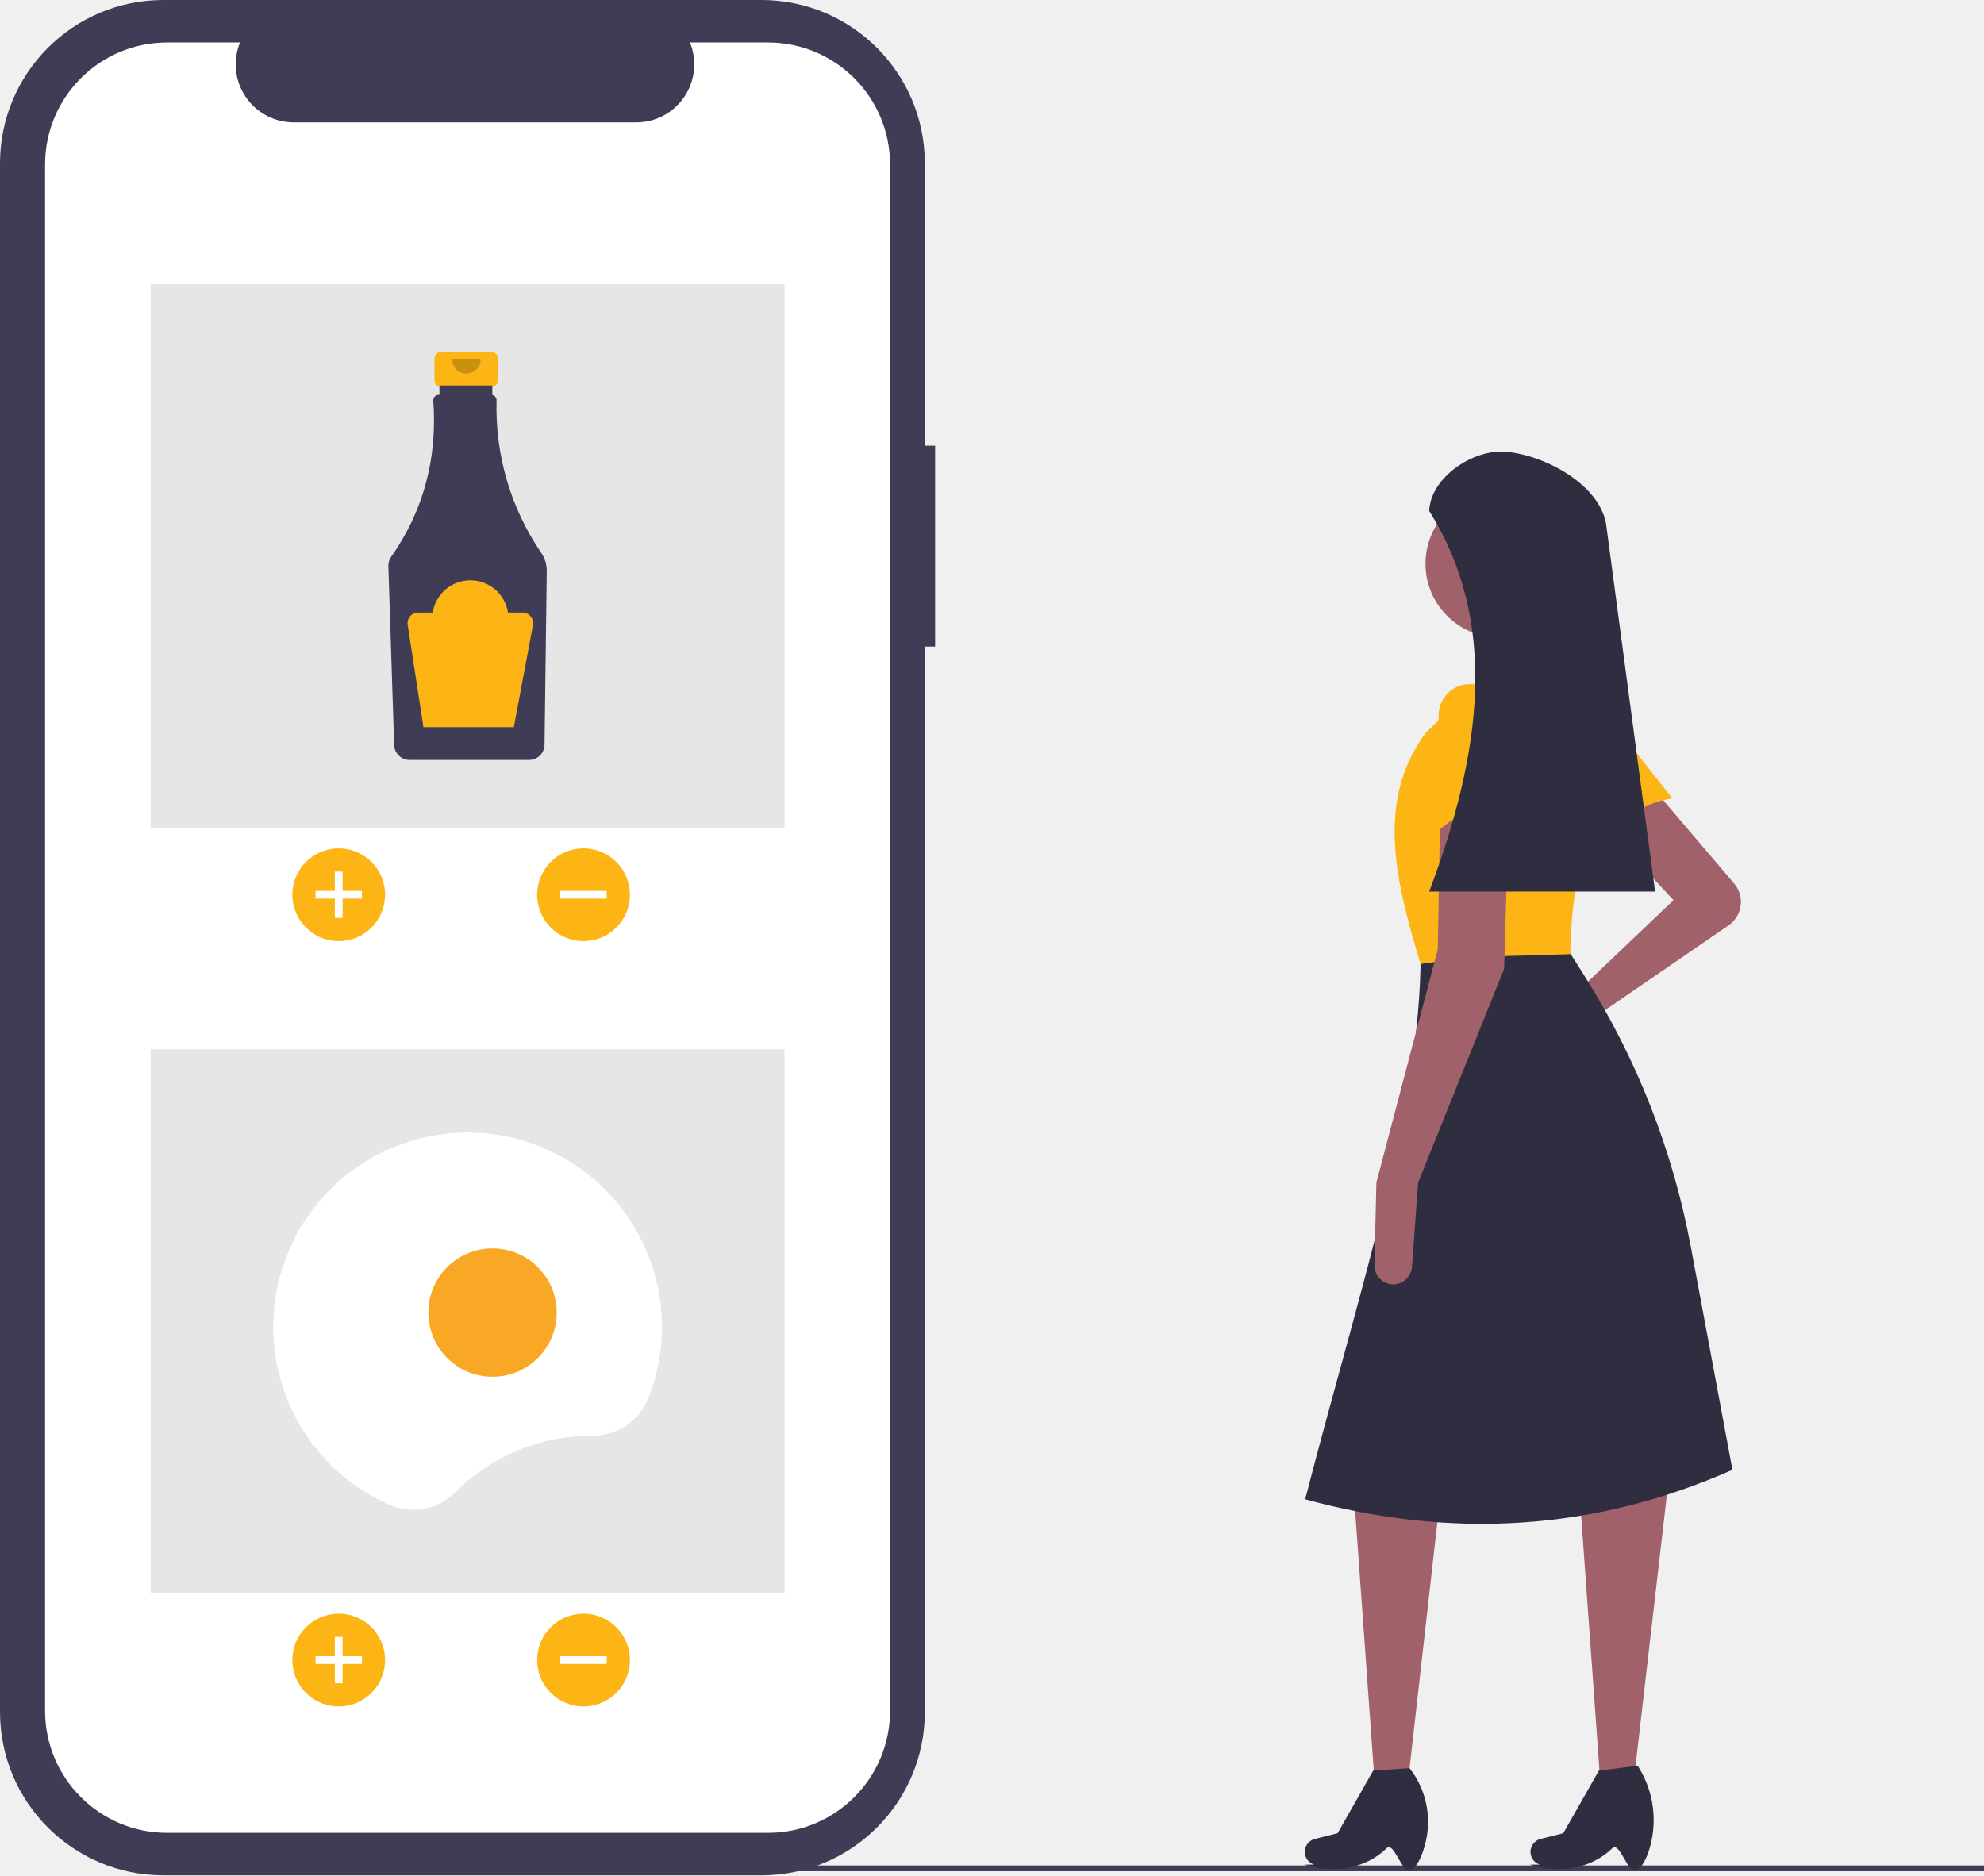
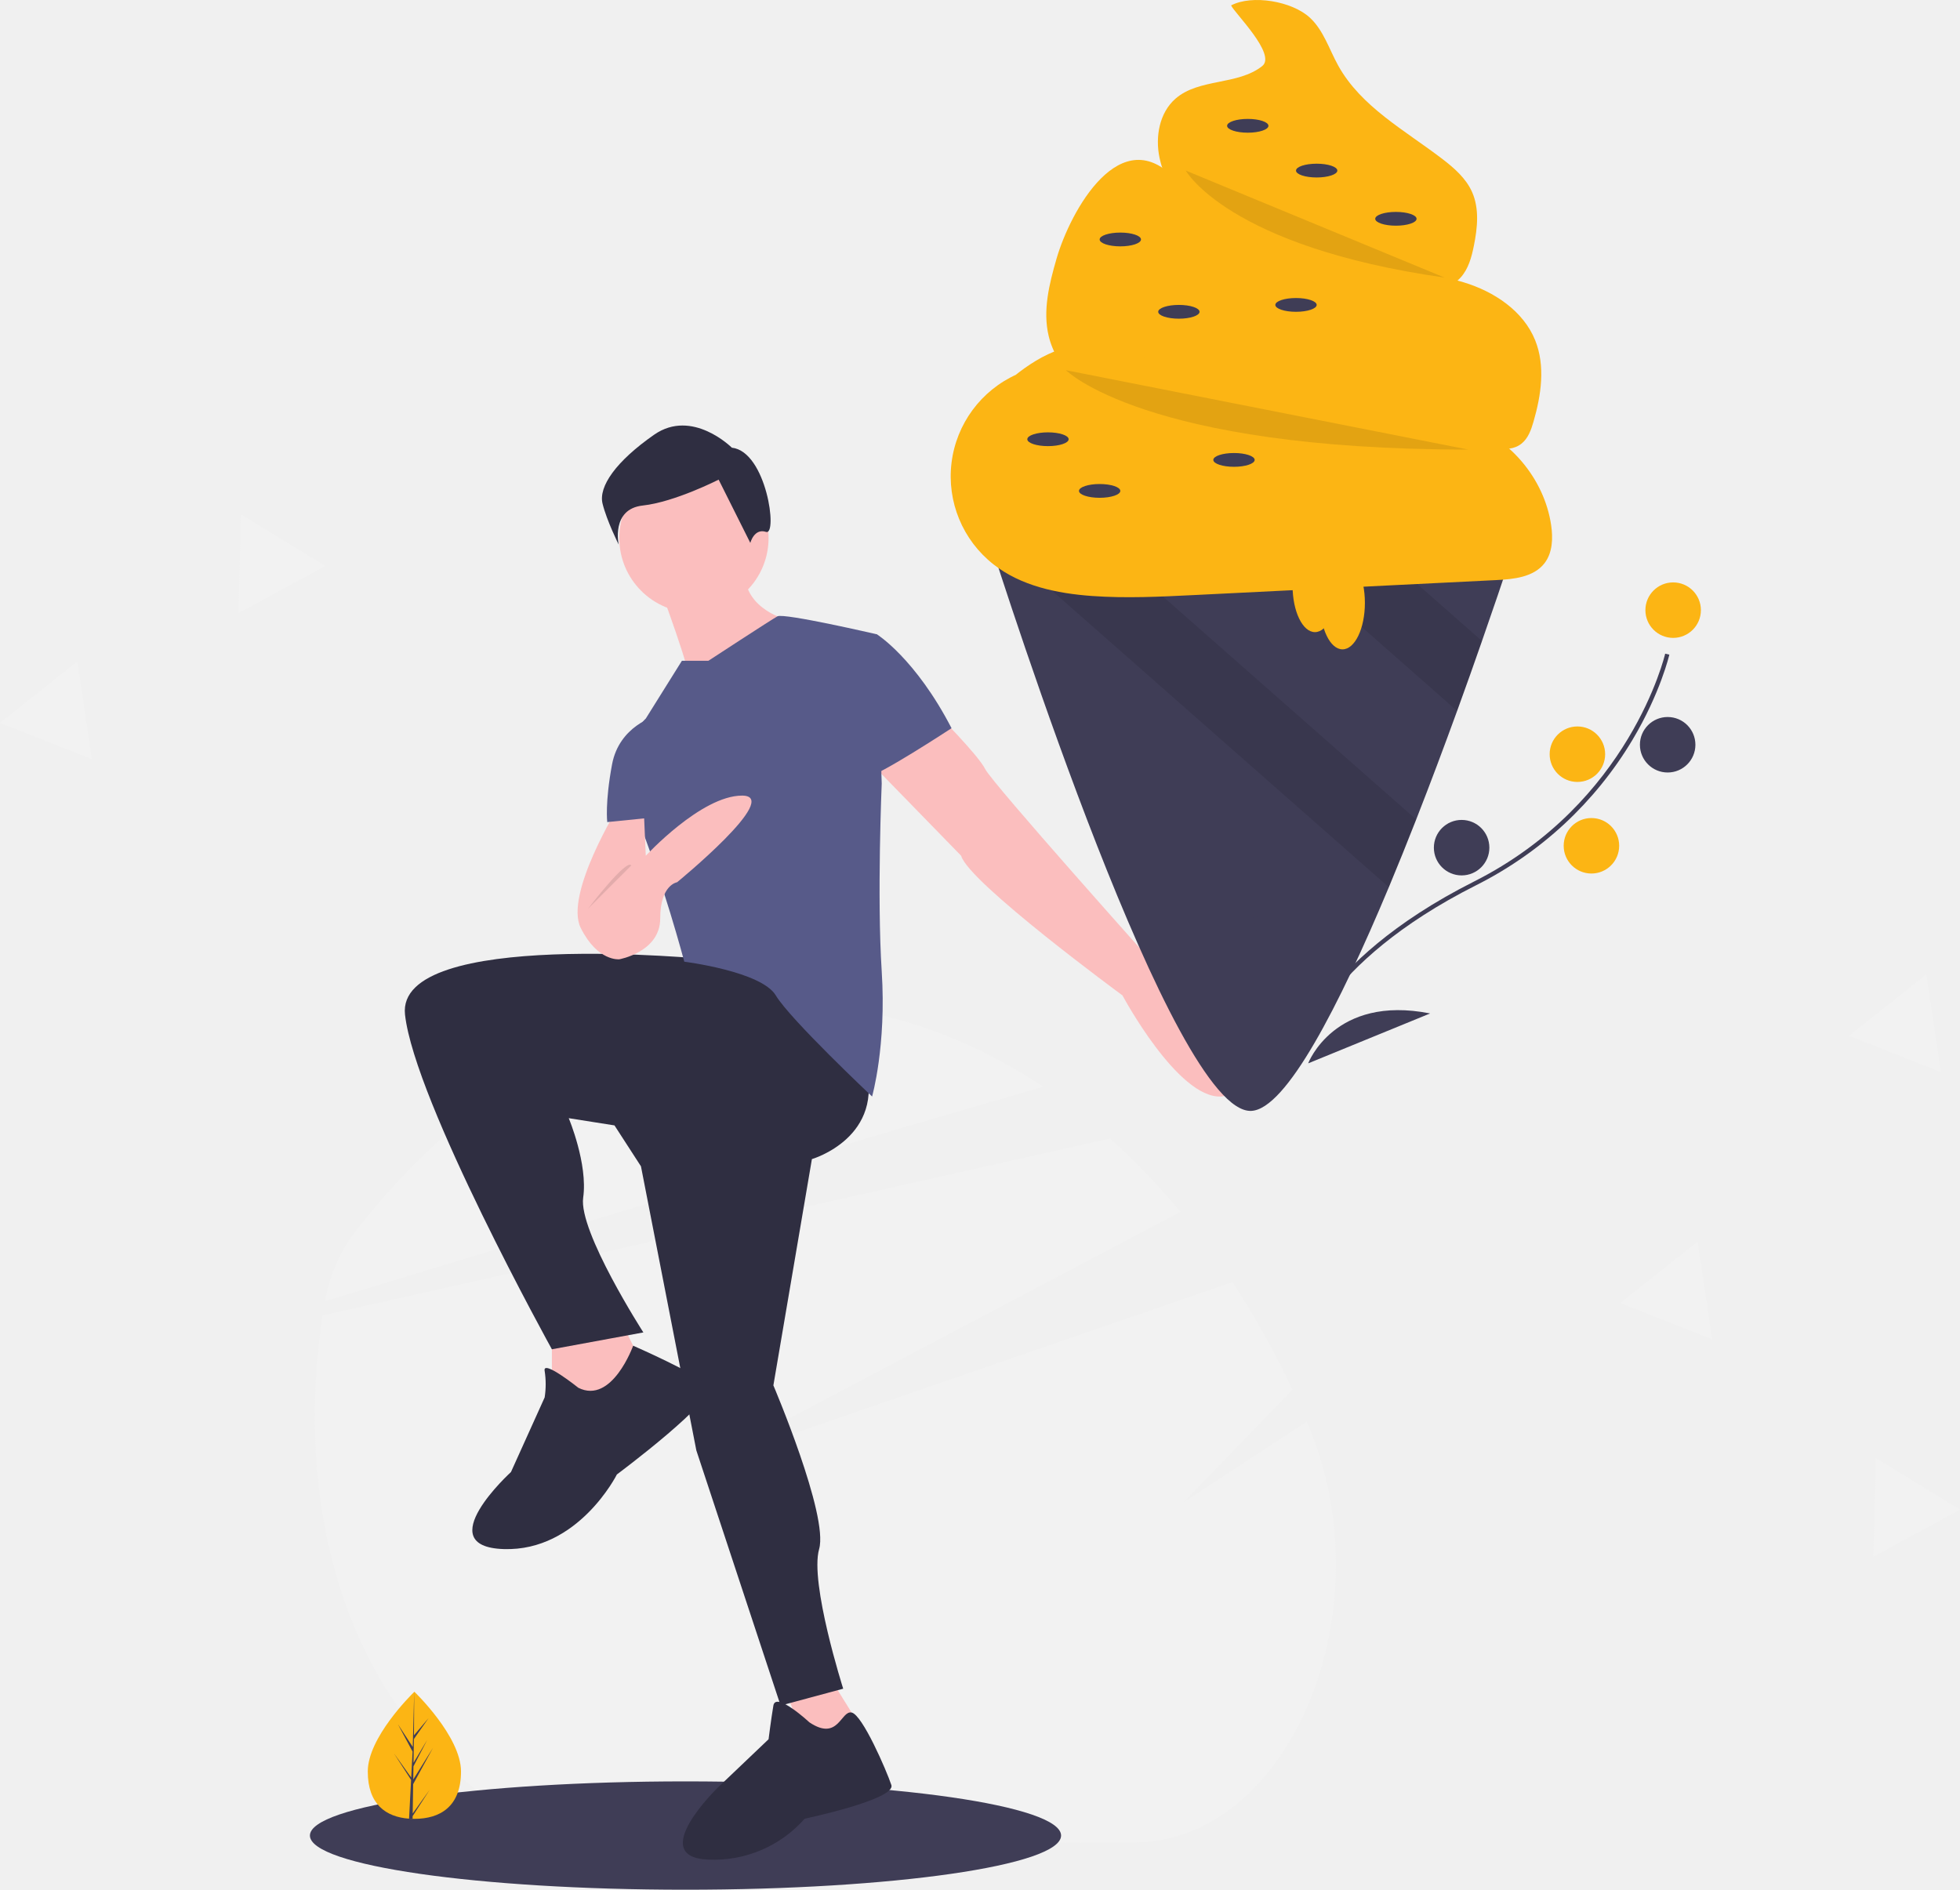
- <svg xmlns="http://www.w3.org/2000/svg" id="e6a8cd33-67c2-415a-8c26-3ee9526a2914" data-name="Layer 1" width="769.924" height="727.778" viewBox="0 0 769.924 727.778">
-   <rect x="250.367" y="723.942" width="519.557" height="2.241" fill="#3f3d56" />
-   <path d="M888,428.993a11.02,11.02,0,0,1-2.155,16.227l-53.77,36.917-23.677,15.785a6.509,6.509,0,0,1-8.649-1.294h0a6.509,6.509,0,0,1,1.769-9.751l22.933-13.316L864.475,435.442l-25.729-27.635,19.059-14.294Z" transform="translate(-215.0382 -86.11098)" fill="#a0616a" />
-   <polygon points="546.52 690.482 533.367 690.482 525.555 581.847 558.908 580.894 546.52 690.482" fill="#a0616a" />
-   <path d="M762.511,811.851c-3.507,1.601-6.445-11.367-9.403-8.46-8.275,8.132-20.946,9.902-31.991,6.352l3.866-.043a5.173,5.173,0,0,1-3.26-6.741h0a5.173,5.173,0,0,1,3.589-3.202l8.8-2.2,13.818-24.3,14.106-.953h0a33.7,33.7,0,0,1,6.233,28.749C766.987,806.278,765.011,810.71,762.511,811.851Z" transform="translate(-215.0382 -86.11098)" fill="#2f2e41" />
-   <polygon points="634.096 690.482 620.943 690.482 613.131 581.847 647.437 575.177 634.096 690.482" fill="#a0616a" />
-   <path d="M850.087,811.851c-3.507,1.601-6.445-11.367-9.403-8.46-8.275,8.132-20.946,9.902-31.991,6.352l3.866-.043a5.173,5.173,0,0,1-3.26-6.741h0a5.173,5.173,0,0,1,3.589-3.202l8.8-2.2,13.818-24.3,15.059-1.906.38.622a38.827,38.827,0,0,1,4.161,31.749C853.852,807.735,852.148,810.911,850.087,811.851Z" transform="translate(-215.0382 -86.11098)" fill="#2f2e41" />
-   <path d="M864.048,395.97c-12.096,1.683-20.469,8.307-23.88,21.521l-22.233-41.05a12.155,12.155,0,0,1,3.873-15.437h0a12.155,12.155,0,0,1,16.511,2.417Z" transform="translate(-215.0382 -86.11098)" fill="#fcb514" />
-   <path d="M887.346,656.523C833.288,680.441,777.965,683.384,721.535,667.958c20.606-79.922,44.938-152.188,44.788-211.552l55.27-4.765,8.51,13.491A299.308,299.308,0,0,1,871.175,569.893Z" transform="translate(-215.0382 -86.11098)" fill="#2f2e41" />
-   <circle cx="581.779" cy="218.779" r="28.588" fill="#a0616a" />
-   <polygon points="613.225 269.284 577.967 271.19 572.249 239.743 600.837 234.979 613.225 269.284" fill="#a0616a" />
-   <path d="M824.452,456.407l-38.627,1.088-19.502,2.724c-9.573-31.621-17.632-63.17,1.906-89.576L791.099,347.772l34.306-.953.454.26a27.626,27.626,0,0,1,12.657,32.14C830.003,406.883,824.535,433.007,824.452,456.407Z" transform="translate(-215.0382 -86.11098)" fill="#fcb514" />
-   <path d="M765.37,545.03l-2.396,32.746a7.294,7.294,0,0,1-6.789,6.746h0a7.294,7.294,0,0,1-7.777-7.452l.763-32.041,23.823-90.529.953-55.27,26.682-.953-1.906,63.847Z" transform="translate(-215.0382 -86.11098)" fill="#a0616a" />
-   <path d="M803.487,403.042c-11.313-4.6-21.878-3.06-31.447,6.671l1.311-46.666a12.155,12.155,0,0,1,11.083-11.422h0a12.155,12.155,0,0,1,13.081,10.36Z" transform="translate(-215.0382 -86.11098)" fill="#fcb514" />
-   <path d="M857.328,432.107h-87.67c20.452-54.157,27.047-104.539,0-147.705.464-12.965,17.093-24.205,30.007-22.963h0c15.252,1.467,35.747,12.674,38.604,27.728Z" transform="translate(-215.0382 -86.11098)" fill="#2f2e41" />
-   <path d="M577.928,259.058h-3.999V149.513A63.402,63.402,0,0,0,510.527,86.111H278.44a63.402,63.402,0,0,0-63.402,63.402V750.487A63.402,63.402,0,0,0,278.44,813.889H510.527a63.402,63.402,0,0,0,63.402-63.402V337.034h3.999Z" transform="translate(-215.0382 -86.11098)" fill="#3f3d56" />
-   <path d="M513.085,102.606h-30.295a22.495,22.495,0,0,1-20.827,30.991H329.003A22.495,22.495,0,0,1,308.176,102.606H279.881a47.348,47.348,0,0,0-47.348,47.348V750.046a47.348,47.348,0,0,0,47.348,47.348H513.085a47.348,47.348,0,0,0,47.348-47.348V149.954A47.348,47.348,0,0,0,513.085,102.606Z" transform="translate(-215.0382 -86.11098)" fill="#fff" />
-   <rect x="58.445" y="110.234" width="246" height="211" fill="#e6e6e6" />
-   <circle cx="131.445" cy="347.234" r="18" fill="#fcb514" />
-   <polygon points="140.445 345.734 132.945 345.734 132.945 338.234 129.945 338.234 129.945 345.734 122.445 345.734 122.445 348.734 129.945 348.734 129.945 356.234 132.945 356.234 132.945 348.734 140.445 348.734 140.445 345.734" fill="#fff" />
-   <circle cx="226.445" cy="347.234" r="18" fill="#fcb514" />
-   <rect x="439.983" y="424.345" width="3" height="18" transform="translate(659.7893 -94.24918) rotate(90)" fill="#fff" />
-   <path d="M405.658,222.66H386.217a2.577,2.577,0,0,0-2.577,2.577v8.533a2.577,2.577,0,0,0,2.577,2.577H389.439v12.785h12.997V236.347h3.222a2.577,2.577,0,0,0,2.577-2.577v-8.533A2.577,2.577,0,0,0,405.658,222.66Z" transform="translate(-215.0382 -86.11098)" fill="#fcb514" />
-   <path d="M425.129,300.752a99.945,99.945,0,0,1-17.387-59.256,2.108,2.108,0,0,0-1.645-2.103v-3.687H385.565v3.636h-.283a2.107,2.107,0,0,0-2.104,2.109q0.0.077.006.153,2.426,33.821-16.386,60.66a5.806,5.806,0,0,0-1.051,3.518l2.245,69.445a6.012,6.012,0,0,0,5.96,5.802h46.439a6.014,6.014,0,0,0,5.964-5.904l.865-67.425A12.168,12.168,0,0,0,425.129,300.752Z" transform="translate(-215.0382 -86.11098)" fill="#3f3d56" />
-   <path d="M401.605,225.44a5.561,5.561,0,1,1-11.121,0" transform="translate(-215.0382 -86.11098)" opacity="0.2" style="isolation:isolate" />
-   <path d="M417.778,323.82h-5.623a14.759,14.759,0,0,0-29.174,0h-5.624a4.15,4.15,0,0,0-4.102,4.781l6.108,39.704H414.437l7.419-39.57a4.15,4.15,0,0,0-4.079-4.915Z" transform="translate(-215.0382 -86.11098)" fill="#fcb514" />
-   <rect x="58.445" y="407.234" width="246" height="211" fill="#e6e6e6" />
-   <circle cx="131.445" cy="644.234" r="18" fill="#fcb514" />
-   <polygon points="140.445 642.734 132.945 642.734 132.945 635.234 129.945 635.234 129.945 642.734 122.445 642.734 122.445 645.734 129.945 645.734 129.945 653.234 132.945 653.234 132.945 645.734 140.445 645.734 140.445 642.734" fill="#fff" />
-   <circle cx="226.445" cy="644.234" r="18" fill="#fcb514" />
-   <rect x="439.983" y="721.345" width="3" height="18" transform="translate(956.7893 202.7508) rotate(90)" fill="#fff" />
-   <path d="M444.911,643.242l.136 0a23.04,23.04,0,0,0,21.573-14.45A75.416,75.416,0,1,0,366.154,670.102a22.843,22.843,0,0,0,25.37-4.704A75.167,75.167,0,0,1,444.911,643.242Z" transform="translate(-215.0382 -86.11098)" fill="#fff" />
-   <circle cx="191.13" cy="509.395" r="24.906" fill="#f9a825" />
+ <svg xmlns="http://www.w3.org/2000/svg" id="acfec7e7-ff55-4f51-a7da-3052482bb043" data-name="Layer 1" width="814.102" height="785" viewBox="0 0 814.102 785">
+   <path d="M663.893,822.889l-229.215.759c-60.81-18.272-110.632-81.736-110.947-176.887a269.465,269.465,0,0,1,3.238-42.812L511.591,562.471l142.424-31.995a283.262,283.262,0,0,1,29.256,30.419L547.081,632.808,482.834,666.734,555.028,641.827l149.843-51.694a363.37,363.37,0,0,1,24.916,44.672l-45.211,46.725L735.721,648.048q.328.769.653,1.541C768.787,726.539,728.571,822.675,663.893,822.889Z" transform="translate(-192.9489 -57.5)" fill="#f2f2f2" />
+   <path d="M626.224,508.94c-34.663,9.955-77.279,22.533-121.095,35.607C441.778,563.455,375.921,583.408,327.974,597.994l.031-.171a65.899,65.899,0,0,1,12.16-28.225c35.517-46.179,80.743-78.439,131.077-90.419h.004a188.906,188.906,0,0,1,43.202-5.154C554.494,473.893,592.426,486.453,626.224,508.94Z" transform="translate(-192.9489 -57.5)" fill="#f2f2f2" />
+   <ellipse cx="284.729" cy="762.5" rx="156" ry="22.5" fill="#3f3d56" />
+   <polygon points="229.229 552.5 229.229 587.5 254.229 590.5 269.229 571.5 257.229 547.5 229.229 552.5" fill="#fbbebe" />
+   <polygon points="324.229 696.5 337.229 731.5 361.229 723.5 343.229 694.5 324.229 696.5" fill="#fbbebe" />
+   <path d="M487.178,456s-130-13-126,23,61,139,61,139l38-7s-27-42-25-56-6-33-6-33l19,3,11,17,23,118,35,106,26-7s-14-44-10-58-19-68-19-68l16-94s31-9,22-40S487.178,456,487.178,456Z" transform="translate(-192.9489 -57.5)" fill="#2f2e41" />
+   <path d="M433.178,634s-15-12-14-7a35.882,35.882,0,0,1,0,11l-14,31s-34,31-3,32,47-31,47-31,43-32,38-37-31.242-16.483-31.242-16.483S447.178,641,433.178,634Z" transform="translate(-192.9489 -57.5)" fill="#2f2e41" />
+   <path d="M529.178,773s-14-13-15-7-2,14-2,14l-21,20s-30,29-4,30a50.271,50.271,0,0,0,40-17s38-8,36-14-12.028-29.212-16.514-30.106S541.178,781,529.178,773Z" transform="translate(-192.9489 -57.5)" fill="#2f2e41" />
+   <circle cx="288.229" cy="223.5" r="31" fill="#fbbebe" />
+   <path d="M467.178,302s13,35,12,38,41-25,41-25-18-4-18-20Z" transform="translate(-192.9489 -57.5)" fill="#fbbebe" />
+   <path d="M581.178,353s18,18,21,24,71,82,71,82,45,53,27,54-41-42-41-42-64-47-67-58l-37-38Z" transform="translate(-192.9489 -57.5)" fill="#fbbebe" />
+   <path d="M487.178,332h-11l-15,24s-15,13-4,40,20,61,20,61,32,4,38,14,40,42,40,42,6-21,4-52,0-78,0-78l-2-62s-38.623-8.952-41.312-7.476S487.178,332,487.178,332Z" transform="translate(-192.9489 -57.5)" fill="#575a89" />
+   <path d="M542.178,324l15-3s16,10,31,39c0,0-32,21-35,20S542.178,324,542.178,324Z" transform="translate(-192.9489 -57.5)" fill="#575a89" />
+   <path d="M450.178,392s-23,37-16,51,16,13,16,13,17-3,17-17,7-15,7-15,44-36,27-36-40,25-40,25l-1-23Z" transform="translate(-192.9489 -57.5)" fill="#fbbebe" />
+   <path d="M465.178,355s-15,4-18,20-2,24-2,24l20-2Z" transform="translate(-192.9489 -57.5)" fill="#575a89" />
+   <path d="M437.178,435s16-21,18-18Z" transform="translate(-192.9489 -57.5)" opacity="0.1" />
+   <path d="M496.926,243.471s-16.44-16.426-32.267-5.397-23.197,21.533-21.431,28.667,6.701,16.991,6.701,16.991-3.293-14.788,10.013-16.237,31.499-10.755,31.499-10.755l13.158,26.287s1.601-6.213,6.531-4.572S511.355,245.068,496.926,243.471Z" transform="translate(-192.9489 -57.5)" fill="#2f2e41" />
+   <path d="M384.43,793.394c0,14.581-8.668,19.672-19.361,19.672q-.372,0-.742-.008c-.495-.011-.986-.034-1.471-.067-9.65-.683-17.148-6.036-17.148-19.596,0-14.034,17.933-31.741,19.28-33.052l.002-.002c.052-.051.078-.075.078-.075S384.43,778.814,384.43,793.394Z" transform="translate(-192.9489 -57.5)" fill="#fcb514" />
+   <path d="M364.365,810.836l7.081-9.894-7.099,10.981-.019,1.136c-.495-.011-.986-.034-1.471-.067l.763-14.588-.006-.113.013-.021.072-1.378-7.116-11.008,7.139,9.975.017.293.577-11.022-6.093-11.375,6.167,9.44.6-22.851.002-.078v.075l-.1,18.019,6.065-7.144-6.09,8.696-.16,9.868,5.663-9.471-5.687,10.923-.09,5.486,8.222-13.182L364.563,798.633Z" transform="translate(-192.9489 -57.5)" fill="#3f3d56" />
+   <path d="M824.256,277.166s-6.153,19.13-15.753,46.616c-3.105,8.928-6.582,18.729-10.33,29.046-5.223,14.365-10.974,29.732-16.998,45.099-3.706,9.458-7.512,18.901-11.361,28.13-20.69,49.463-42.724,92.316-57.161,92.917-32.436,1.345-101.917-215.681-109.5-239.661-.444-1.402-.672-2.146-.672-2.146Z" transform="translate(-192.9489 -57.5)" fill="#3f3d56" />
+   <path d="M808.502,323.781c-3.105,8.928-6.582,18.729-10.33,29.046L712.251,277.166h43.311Z" transform="translate(-192.9489 -57.5)" opacity="0.1" />
+   <path d="M781.174,397.926c-3.706,9.458-7.512,18.901-11.361,28.13L603.152,279.312c-.444-1.402-.672-2.146-.672-2.146h41.551Z" transform="translate(-192.9489 -57.5)" opacity="0.1" />
+   <path d="M717.213,84.951c-10.167,8.053-26.243,5.008-36.014,13.538-6.683,5.834-8.466,15.811-6.643,24.493s6.67,16.386,11.545,23.798c3.365,5.115,6.855,10.271,11.583,14.162,6.61,5.439,15.094,7.972,23.409,10.005a291.534,291.534,0,0,0,55.221,8.005c8.304.399,17.708,0,23.303-6.149,3.258-3.581,4.568-8.488,5.523-13.233,1.493-7.424,2.323-15.416-.763-22.331-2.537-5.684-7.419-9.944-12.362-13.726-15.505-11.864-33.765-21.686-43.228-38.762-3.761-6.788-6.081-14.653-11.782-19.919-7.431-6.864-23.965-9.671-32.715-5.086C705.642,62.827,723.308,80.123,717.213,84.951Z" transform="translate(-192.9489 -57.5)" fill="#fcb514" />
+   <path d="M631.779,164.994c-3.014,10.453-5.791,21.513-3.253,32.092,3.347,13.948,15.576,24.393,28.99,29.471s28.044,5.67,42.377,6.205l75.046,2.803c9.431.352,19.044.739,27.908,3.981,7.306,2.672,15.988,7.072,22.079,2.233,2.762-2.195,4.003-5.748,4.984-9.138,3.19-11.028,4.974-23.139.685-33.787-4.915-12.203-17.036-20.221-29.621-24.054s-25.913-4.206-38.989-5.653a235.011,235.011,0,0,1-39.202-7.76c-10.72-3.09-21.582-7.167-29.512-15.015-4.289-4.245-7.537-9.423-11.58-13.903C658.531,106.802,637.475,145.241,631.779,164.994Z" transform="translate(-192.9489 -57.5)" fill="#fcb514" />
+   <path d="M615.288,213.017a46.446,46.446,0,0,0-9.689,78.925c11.427,8.968,26.381,12.087,40.87,13.131,14.148,1.019,28.356.318,42.523-.384l125.346-6.208c7.347-.364,15.663-1.21,20.148-7.04,3.347-4.352,3.544-10.354,2.745-15.786-2.875-19.54-17.629-36.838-36.47-42.76-7.106-2.233-14.587-2.94-22.004-3.634l-53.732-5.028c-7.236-.677-14.514-1.362-21.527-3.268-21.249-5.776-40.235-22.64-62.113-20.143-14.842,1.694-27.062,12.084-37.844,22.424" transform="translate(-192.9489 -57.5)" fill="#fcb514" />
+   <path d="M685.467,128.361s17.537,31.663,107.495,44.448" transform="translate(-192.9489 -57.5)" opacity="0.1" />
+   <path d="M635.707,211.293s32.59,32.964,167.086,32.964" transform="translate(-192.9489 -57.5)" opacity="0.1" />
+   <ellipse cx="518.272" cy="52.26" rx="8.585" ry="2.862" fill="#3f3d56" />
+   <ellipse cx="546.889" cy="70.861" rx="8.585" ry="2.862" fill="#3f3d56" />
+   <ellipse cx="579.797" cy="90.892" rx="8.585" ry="2.862" fill="#3f3d56" />
+   <ellipse cx="465.332" cy="99.477" rx="8.585" ry="2.862" fill="#3f3d56" />
+   <ellipse cx="538.304" cy="126.663" rx="8.585" ry="2.862" fill="#3f3d56" />
+   <ellipse cx="435.285" cy="182.464" rx="8.585" ry="2.862" fill="#3f3d56" />
+   <ellipse cx="489.656" cy="129.524" rx="8.585" ry="2.862" fill="#3f3d56" />
+   <ellipse cx="456.747" cy="203.927" rx="8.585" ry="2.862" fill="#3f3d56" />
+   <ellipse cx="512.549" cy="191.049" rx="8.585" ry="2.862" fill="#3f3d56" />
+   <ellipse cx="546.173" cy="243.274" rx="9.3" ry="19.316" fill="#fcb514" />
+   <ellipse cx="557.62" cy="250.428" rx="9.3" ry="19.316" fill="#fcb514" />
+   <path d="M731.486,494.182c.077-.382,2.005-9.517,12.095-22.844,9.257-12.227,27.465-30.42,61.641-47.659,64.745-32.658,79.233-94.014,79.371-94.631l1.73.39c-.035.156-3.659,15.865-15.322,35.414a158.74,158.74,0,0,1-64.981,60.41c-64.635,32.602-72.722,68.908-72.797,69.271Z" transform="translate(-192.9489 -57.5)" fill="#3f3d56" />
+   <circle cx="694.956" cy="253.459" r="11.525" fill="#fcb514" />
+   <circle cx="692.675" cy="309.376" r="11.525" fill="#3f3d56" />
+   <circle cx="655.185" cy="313.3" r="11.525" fill="#fcb514" />
+   <circle cx="661.012" cy="351.345" r="11.525" fill="#fcb514" />
+   <circle cx="607.094" cy="352.126" r="11.525" fill="#3f3d56" />
+   <path d="M736.303,499.227S747.141,470.589,786.96,478.496Z" transform="translate(-192.9489 -57.5)" fill="#3f3d56" />
+   <path d="M726.26,489.213s16.666-25.687-13.277-53.1Z" transform="translate(-192.9489 -57.5)" fill="#3f3d56" />
+   <polygon points="806.157 445.349 787.079 437.82 768 430.292 784.059 417.534 800.118 404.775 803.138 425.062 806.157 445.349" fill="#f2f2f2" />
+   <polygon points="38.157 315.349 19.079 307.82 0 300.292 16.059 287.534 32.118 274.775 35.138 295.062 38.157 315.349" fill="#f2f2f2" />
+   <polygon points="711.157 556.349 692.079 548.82 673 541.292 689.059 528.534 705.118 515.775 708.138 536.062 711.157 556.349" fill="#f2f2f2" />
+   <polygon points="814.102 627.105 796.083 636.902 778.065 646.7 778.589 626.197 779.113 605.693 796.608 616.399 814.102 627.105" fill="#f2f2f2" />
+   <polygon points="135.102 235.105 117.083 244.902 99.065 254.7 99.589 234.197 100.113 213.693 117.608 224.399 135.102 235.105" fill="#f2f2f2" />
</svg>
